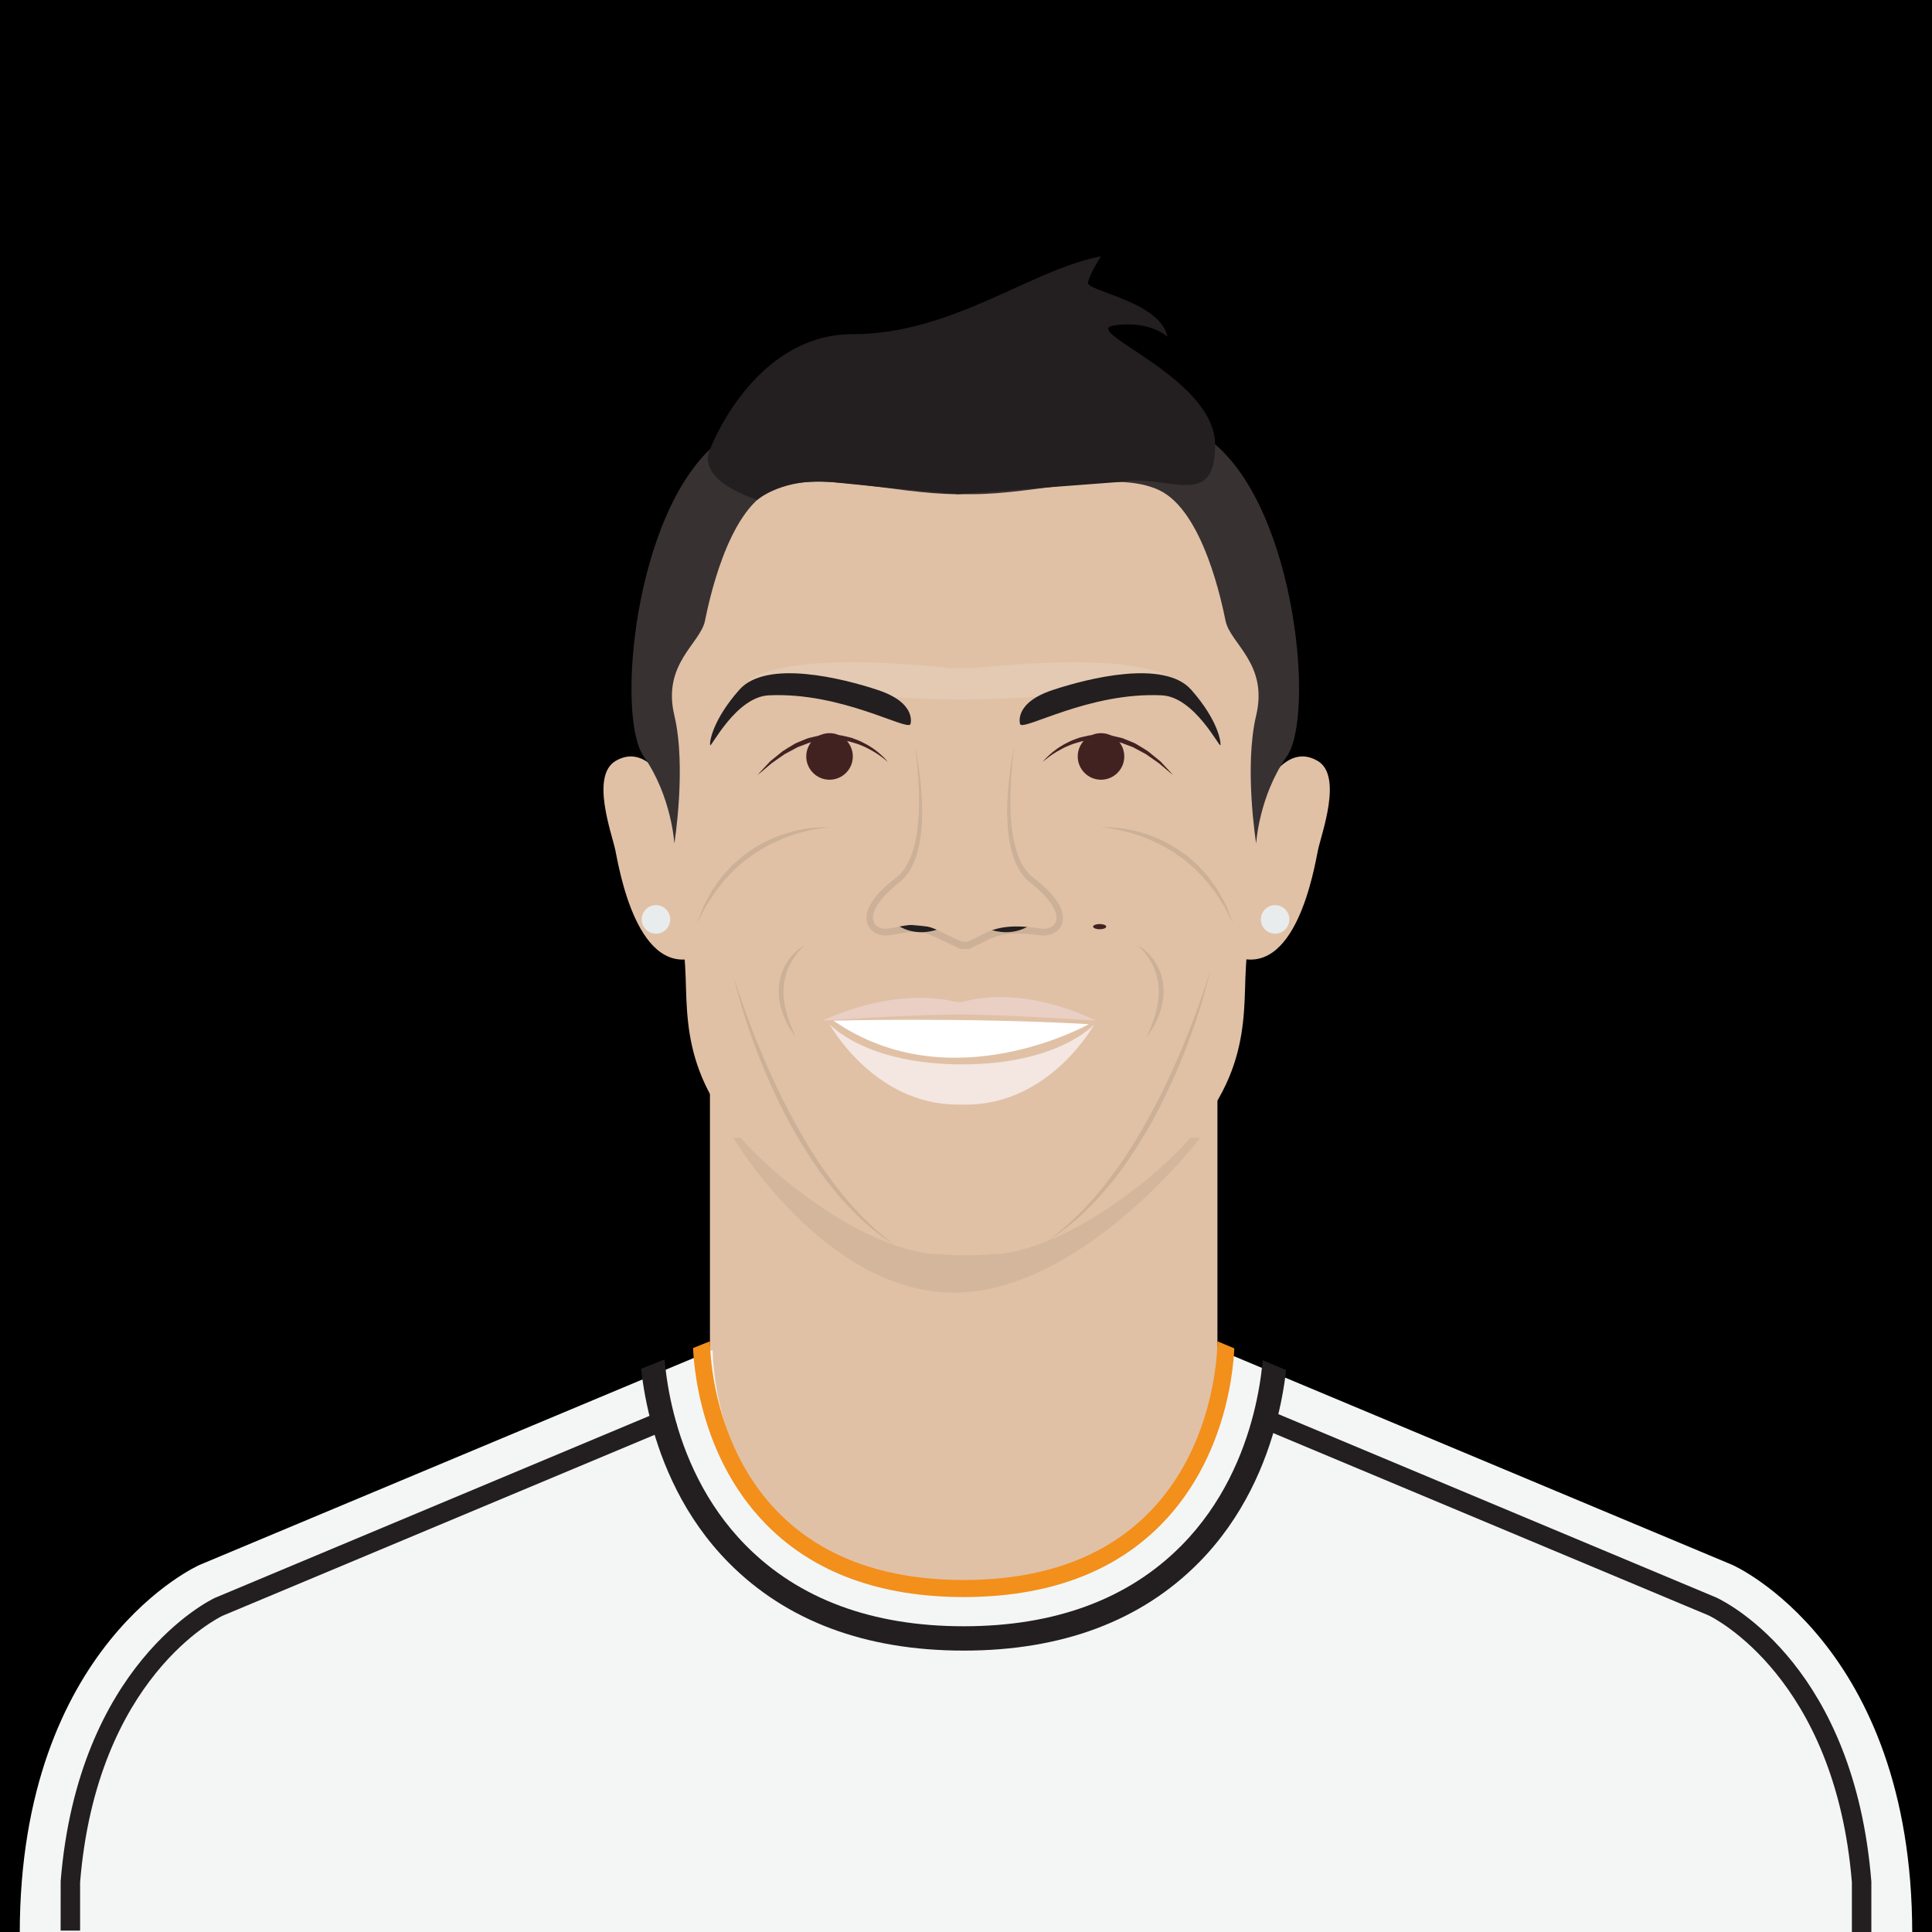
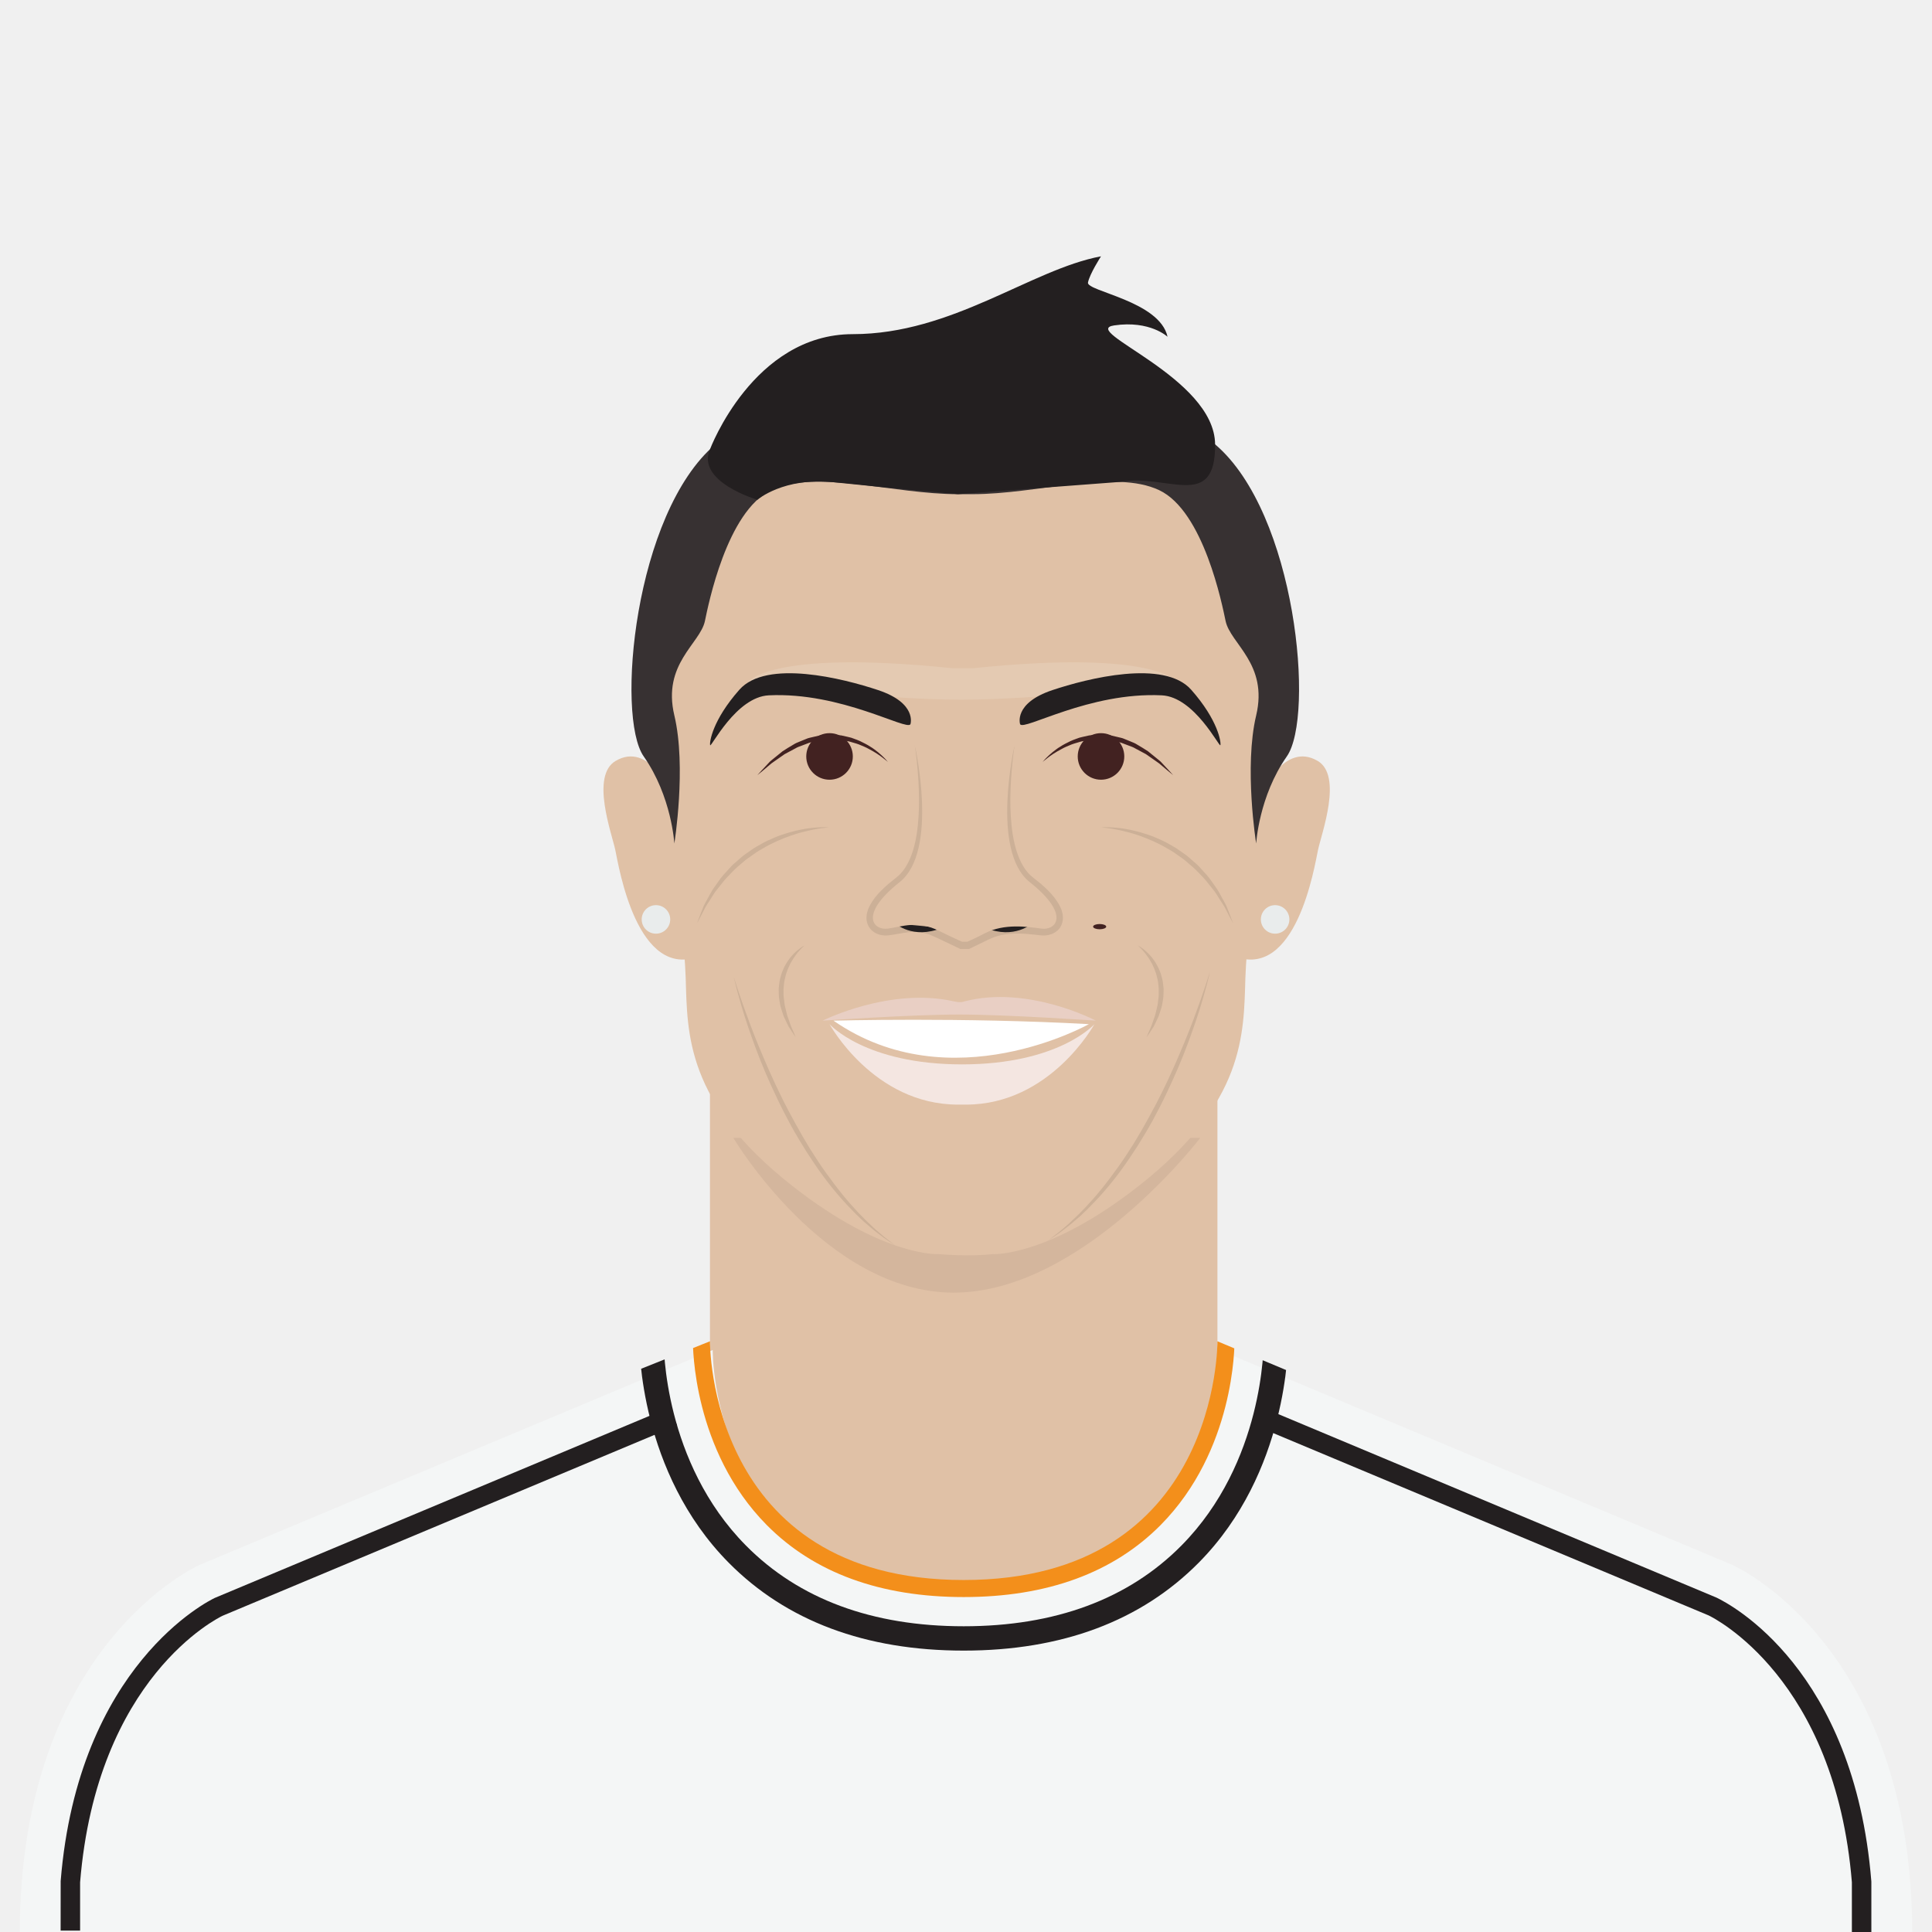
<svg xmlns="http://www.w3.org/2000/svg" xmlns:xlink="http://www.w3.org/1999/xlink" version="1.1" id="Layer_1" x="0px" y="0px" width="396.849px" height="396.851px" viewBox="0 0 396.849 396.851" enable-background="new 0 0 396.849 396.851" xml:space="preserve">
  <defs>
    <clipPath id="circle-clip">
      <circle stroke="#000000" stroke-miterlimit="10" cx="200" cy="200" r="175" />
    </clipPath>
  </defs>
  <g>
-     <rect width="400" height="400" class="player-bg" />
+     <rect width="400" height="400" class="player-bg" fill="rgba(0,0,0,0)" />
    <g>
      <defs>
        <path id="SVGID_3_" d="M-217.891-90.889c52.613,0,52.119-49.037,52.119-49.037l105.406,44.142c0,0,36.928,16.228,36.928,75.697     h-388.729c0-59.47,36.928-75.697,36.928-75.697l105.406-44.142c0,0-0.494,49.037,52.119,49.037" />
      </defs>
      <clipPath id="SVGID_2_">
        <use xlink:href="#SVGID_3_" overflow="visible" />
      </clipPath>
      <g clip-path="url(#SVGID_2_)">
        <rect x="-446.205" y="-5.873" fill="#30526F" width="456.807" height="25.311" />
      </g>
    </g>
  </g>
  <g>
    <g>
      <defs>
        <path id="SVGID_7_" d="M-218.905,326.639c52.613,0,52.119-49.037,52.119-49.037l105.406,44.142c0,0,36.928,16.228,36.928,75.697     h-388.729c0-59.47,36.928-75.697,36.928-75.697l105.406-44.142c0,0-0.494,49.037,52.119,49.037" />
      </defs>
      <clipPath id="SVGID_4_">
        <use xlink:href="#SVGID_7_" overflow="visible" />
      </clipPath>
      <g clip-path="url(#SVGID_4_)">
        <rect x="-447.22" y="247.891" fill="#30526F" width="456.807" height="25.309" />
      </g>
      <g clip-path="url(#SVGID_4_)">
        <rect x="-447.22" y="280.643" fill="#30526F" width="456.807" height="25.309" />
      </g>
      <g clip-path="url(#SVGID_4_)">
        <rect x="-447.22" y="313.395" fill="#30526F" width="456.807" height="25.311" />
      </g>
      <g clip-path="url(#SVGID_4_)">
        <rect x="-447.22" y="346.148" fill="#30526F" width="456.807" height="25.311" />
      </g>
      <g clip-path="url(#SVGID_4_)">
        <rect x="-447.22" y="378.902" fill="#30526F" width="456.807" height="25.311" />
      </g>
    </g>
  </g>
  <g>
    <g>
      <rect x="145.832" y="221.329" fill="#E0C1A6" width="104.24" height="111.015" />
    </g>
    <g>
      <g>
        <path fill="#F4F6F6" d="M198.333,326.348c52.613,0,52.119-49.037,52.119-49.037l105.408,44.142c0,0,36.928,16.228,36.928,75.697     H4.06c0-59.47,36.928-75.697,36.928-75.697l105.406-44.142c0,0-0.494,49.037,52.119,49.037" />
      </g>
      <g>
        <path fill="#231F20" d="M384.394,397.149h-4v-10.508c-3.42-41.918-28.369-54.314-29.432-54.822l-93.193-39.024l1.545-3.689     l93.285,39.065c2.965,1.415,28.27,14.729,31.787,58.229l0.008,0.161V397.149z M16.453,396.561h-4l0.008-10.161     c3.592-44.424,30.518-57.633,31.662-58.174l93.41-39.12l1.545,3.689L45.75,331.879c-0.977,0.464-25.863,12.682-29.297,54.763     V396.561z" />
      </g>
    </g>
    <g>
      <path fill="#D4B69D" d="M150.626,233.724c0,0,18.861,31.795,45.27,31.795c26.406,0,50.656-31.795,50.656-31.795H150.626z" />
    </g>
    <g>
      <path fill="#E0C1A6" d="M259.181,162.997c0,0,4.553-10.762,11.473-6.703c5.209,3.055,0.789,14.916,0.07,18.329    s-4.492,26.945-17.426,21.736l3.055-32.694L259.181,162.997z" />
    </g>
    <g>
      <path fill="#E0C1A6" d="M137.935,162.997c0,0-4.551-10.762-11.471-6.703c-5.209,3.055-0.789,14.916-0.07,18.329    s4.49,26.945,17.426,21.736l-3.055-32.694L137.935,162.997z" />
    </g>
    <g>
      <path fill="#E0C1A6" d="M261.921,137.259c0,0-5.748,52.095-6.107,63.592s0.018,25.533-21.916,42.754    c-18.816,14.773-30.178,14.012-30.178,14.012c-4.611,0.543-10.779,0-10.779,0s-11.361,0.762-30.178-14.012    c-21.936-17.221-21.557-31.257-21.916-42.754s-6.107-63.592-6.107-63.592l9.08-35.209l31.359-13.652h55.76l24.875,22.096    L261.921,137.259z" />
    </g>
    <g>
      <path fill="#422221" d="M182.388,156.524c0,0-0.348-0.334-1.016-0.835c-0.654-0.516-1.643-1.184-2.895-1.839    c-0.611-0.355-1.324-0.635-2.068-0.941c-0.371-0.155-0.777-0.241-1.178-0.37c-0.402-0.122-0.811-0.258-1.244-0.314    c-0.428-0.08-0.861-0.161-1.301-0.243c-0.447-0.024-0.898-0.05-1.354-0.074c-0.227-0.012-0.455-0.035-0.684-0.037l-0.688,0.058    l-1.381,0.113l-1.355,0.302c-0.445,0.115-0.91,0.161-1.328,0.358c-0.43,0.163-0.855,0.324-1.275,0.484    c-0.422,0.155-0.846,0.296-1.221,0.53c-0.764,0.431-1.533,0.8-2.238,1.2c-0.666,0.465-1.295,0.904-1.877,1.311    c-0.289,0.205-0.576,0.393-0.834,0.59c-0.248,0.209-0.484,0.408-0.705,0.595c-0.443,0.375-0.832,0.702-1.15,0.971    c-0.65,0.532-1.021,0.837-1.021,0.837s0.322-0.354,0.885-0.976c0.289-0.308,0.639-0.681,1.039-1.108    c0.201-0.215,0.414-0.444,0.641-0.686c0.236-0.229,0.52-0.432,0.797-0.664c0.564-0.457,1.178-0.953,1.824-1.477    c0.691-0.464,1.455-0.912,2.242-1.378c0.383-0.257,0.82-0.423,1.258-0.603s0.881-0.359,1.33-0.542    c0.438-0.211,0.932-0.271,1.404-0.398l1.438-0.335l1.477-0.105l0.734-0.051c0.244,0.005,0.488,0.032,0.73,0.047    c0.484,0.04,0.965,0.079,1.439,0.118c0.465,0.104,0.922,0.206,1.373,0.308c0.455,0.082,0.885,0.228,1.297,0.393    c0.41,0.165,0.828,0.287,1.203,0.477c0.754,0.374,1.467,0.717,2.072,1.127c0.635,0.361,1.145,0.801,1.613,1.155    c0.441,0.392,0.836,0.718,1.129,1.023c0.305,0.291,0.521,0.543,0.666,0.715C182.318,156.427,182.388,156.524,182.388,156.524z" />
    </g>
    <g>
      <circle fill="#422221" cx="170.396" cy="155.379" r="4.783" />
    </g>
    <g>
      <path fill="#422221" d="M214.166,156.524c0,0,0.07-0.098,0.221-0.266c0.145-0.172,0.361-0.424,0.666-0.715    c0.293-0.306,0.688-0.632,1.129-1.023c0.469-0.354,0.979-0.794,1.613-1.154c0.605-0.411,1.318-0.754,2.072-1.128    c0.375-0.189,0.791-0.312,1.203-0.477s0.842-0.311,1.297-0.393c0.449-0.102,0.908-0.204,1.373-0.308    c0.475-0.039,0.955-0.078,1.439-0.118c0.242-0.015,0.484-0.041,0.729-0.047l0.734,0.051l1.477,0.105l1.439,0.335    c0.473,0.128,0.967,0.188,1.404,0.398c0.447,0.183,0.893,0.362,1.33,0.542s0.875,0.346,1.258,0.602    c0.787,0.467,1.551,0.915,2.242,1.379c0.646,0.523,1.258,1.02,1.824,1.477c0.275,0.232,0.559,0.436,0.797,0.664    c0.225,0.241,0.439,0.471,0.641,0.686c0.4,0.428,0.75,0.801,1.037,1.108c0.562,0.621,0.885,0.976,0.885,0.976    s-0.371-0.305-1.021-0.837c-0.318-0.269-0.705-0.596-1.15-0.971c-0.221-0.187-0.455-0.386-0.703-0.595    c-0.258-0.197-0.545-0.385-0.834-0.59c-0.582-0.406-1.213-0.846-1.879-1.311c-0.703-0.4-1.473-0.77-2.236-1.2    c-0.375-0.234-0.799-0.375-1.221-0.53c-0.422-0.16-0.846-0.321-1.275-0.484c-0.418-0.197-0.883-0.243-1.328-0.358l-1.355-0.302    l-1.381-0.113l-0.688-0.058c-0.229,0.002-0.457,0.025-0.684,0.037c-0.455,0.024-0.906,0.05-1.354,0.074    c-0.439,0.082-0.873,0.163-1.301,0.243c-0.436,0.057-0.842,0.192-1.244,0.314c-0.4,0.129-0.807,0.215-1.178,0.37    c-0.744,0.307-1.457,0.586-2.068,0.941c-1.252,0.655-2.24,1.323-2.895,1.839C214.513,156.19,214.166,156.524,214.166,156.524z" />
    </g>
    <g>
      <circle fill="#422221" cx="226.157" cy="155.379" r="4.782" />
    </g>
    <g>
      <path fill="#CCB097" d="M187.912,153.087c0.67,2.378,1.182,4.804,1.562,7.256c0.379,2.452,0.615,4.934,0.658,7.44    c0.033,2.504-0.15,5.039-0.75,7.557c-0.312,1.255-0.754,2.503-1.398,3.686c-0.314,0.594-0.697,1.164-1.131,1.702    c-0.232,0.257-0.43,0.544-0.697,0.775l-0.732,0.677l-1.377,1.221c-0.398,0.414-0.828,0.796-1.203,1.23    c-0.777,0.85-1.471,1.76-1.891,2.661c-0.092,0.223-0.205,0.448-0.23,0.649c-0.02,0.1-0.062,0.209-0.068,0.301    c0.002,0.087,0,0.172-0.008,0.258c0.027,0.316,0.105,0.473,0.275,0.617c0.172,0.142,0.498,0.275,0.877,0.269    c0.09,0.016,0.189-0.017,0.283-0.016c0.039-0.004,0.115-0.005,0.121-0.009l0.229-0.041l0.906-0.166    c1.119-0.245,2.445-0.514,3.803-0.604c0.693-0.011,1.385-0.047,2.086,0.063c0.705,0.045,1.381,0.229,2.057,0.41    c0.691,0.148,1.287,0.488,1.934,0.73c0.561,0.23,1.117,0.512,1.676,0.766l3.352,1.562l-0.633-0.14l1.092-0.001l-0.561,0.109    l3.215-1.532l0.506-0.234l0.424-0.179l0.852-0.356c0.637-0.213,1.391-0.416,2.068-0.569c1.332-0.227,2.67-0.351,3.973-0.307    c1.314,0.003,2.586,0.158,3.836,0.324l0.924,0.137c0.043,0.014,0.67,0.078,0.699,0.039c0.102,0,0.279-0.043,0.436-0.084    c0.062-0.035,0.129-0.063,0.199-0.086c0.047-0.042,0.092-0.078,0.146-0.106c0.156-0.144,0.23-0.312,0.24-0.645l-0.008-0.261    l-0.078-0.305c-0.02-0.2-0.164-0.432-0.242-0.652c-0.43-0.902-1.137-1.803-1.908-2.652c-0.385-0.428-0.822-0.827-1.229-1.245    l-1.334-1.178l-0.137-0.118l-0.084-0.079l-0.168-0.158l-0.336-0.315c-0.225-0.21-0.482-0.534-0.715-0.8    c-0.443-0.562-0.811-1.117-1.125-1.716c-0.637-1.184-1.072-2.428-1.381-3.682c-0.311-1.254-0.482-2.518-0.602-3.775    c-0.119-1.259-0.156-2.516-0.137-3.766c0.045-2.501,0.283-4.977,0.662-7.424c0.383-2.446,0.893-4.867,1.562-7.239    c-0.363,2.437-0.592,4.884-0.742,7.326c-0.129,2.443-0.189,4.888-0.023,7.304c0.141,2.412,0.467,4.813,1.16,7.053    c0.359,1.111,0.799,2.182,1.373,3.141c0.277,0.479,0.619,0.935,0.953,1.322c0.188,0.184,0.303,0.354,0.535,0.555l0.654,0.554    l1.488,1.195c0.475,0.438,0.967,0.85,1.426,1.314c0.92,0.928,1.789,1.952,2.465,3.248c0.146,0.351,0.334,0.652,0.426,1.062    l0.156,0.587c0.031,0.21,0.043,0.438,0.057,0.658c0.047,0.883-0.289,1.979-1.051,2.68c-0.188,0.158-0.385,0.314-0.584,0.455    c-0.207,0.11-0.418,0.215-0.633,0.312c-0.426,0.15-0.846,0.27-1.359,0.294c-0.582,0.03-0.574,0.01-1.139-0.038l-0.906-0.107    c-1.189-0.114-2.367-0.247-3.514-0.237c-1.158-0.03-2.275,0.096-3.365,0.285c-0.516,0.134-0.957,0.239-1.484,0.406l-0.848,0.365    l-0.424,0.183l-0.053,0.022l-0.025,0.012l-0.014,0.006c0.039-0.019-0.107,0.05,0.086-0.041l-0.107,0.052l-0.215,0.105    l-3.432,1.668l-0.225,0.109h-0.336l-1.092-0.001l-0.34-0.001l-0.291-0.139l-3.336-1.594c-0.561-0.262-1.102-0.541-1.678-0.787    c-0.508-0.185-0.99-0.485-1.512-0.588c-0.516-0.141-1.027-0.296-1.557-0.326c-0.521-0.097-1.064-0.063-1.604-0.066    c-1.102,0.071-2.201,0.268-3.5,0.504l-0.914,0.141l-0.229,0.035c-0.146,0.022-0.225,0.019-0.34,0.028    c-0.213,0.005-0.422,0.035-0.639,0.009c-0.848-0.036-1.766-0.316-2.527-0.979c-0.779-0.655-1.182-1.737-1.166-2.646l0.047-0.665    c0.029-0.213,0.094-0.397,0.145-0.596c0.092-0.41,0.258-0.737,0.412-1.078c0.666-1.312,1.527-2.354,2.453-3.279    c0.455-0.476,0.967-0.896,1.449-1.342l1.445-1.165l0.652-0.548c0.213-0.159,0.373-0.384,0.564-0.571    c0.357-0.404,0.689-0.846,0.973-1.329c0.58-0.957,1.025-2.027,1.389-3.14c0.697-2.243,1.025-4.648,1.17-7.066    c0.168-2.422,0.107-4.871-0.021-7.319C188.507,157.981,188.277,155.528,187.912,153.087z" />
    </g>
    <g>
      <path fill="#231F20" d="M183.869,189.667c0,0,3.639,3.368,9.566,0.943" />
    </g>
    <g>
      <path fill="#231F20" d="M212.027,189.667c0,0-3.637,3.368-9.564,0.943" />
    </g>
    <g>
      <path fill="#CCB097" d="M233.718,194.204c0,0,0.303,0.14,0.775,0.479c0.236,0.169,0.516,0.388,0.824,0.653    c0.305,0.271,0.648,0.581,0.973,0.97c0.354,0.363,0.654,0.824,0.994,1.299c0.279,0.508,0.633,1.023,0.846,1.629    c0.271,0.582,0.453,1.219,0.611,1.875c0.154,0.654,0.205,1.341,0.277,2.019c-0.037,0.68,0.014,1.37-0.102,2.028    c-0.119,0.656-0.176,1.318-0.379,1.918c-0.188,0.604-0.365,1.188-0.566,1.727c-0.246,0.52-0.479,1.01-0.693,1.463    c-0.113,0.223-0.205,0.443-0.32,0.64c-0.125,0.19-0.242,0.371-0.354,0.541c-0.223,0.338-0.416,0.632-0.576,0.874    c-0.32,0.481-0.514,0.747-0.514,0.747s0.119-0.312,0.344-0.842c0.209-0.537,0.607-1.256,0.895-2.19    c0.158-0.458,0.332-0.954,0.516-1.479c0.131-0.536,0.27-1.101,0.412-1.685c0.172-0.577,0.162-1.203,0.277-1.817    c0.1-0.618,0.033-1.253,0.061-1.883c-0.057-0.623-0.09-1.258-0.221-1.861c-0.145-0.603-0.256-1.205-0.486-1.753    c-0.172-0.569-0.449-1.073-0.67-1.575c-0.285-0.465-0.512-0.938-0.803-1.322c-0.535-0.805-1.072-1.418-1.471-1.828    C233.972,194.418,233.718,194.204,233.718,194.204z" />
    </g>
    <g>
      <path fill="#CCB097" d="M165.246,194.204c0,0-0.254,0.214-0.65,0.626c-0.398,0.41-0.938,1.024-1.471,1.828    c-0.291,0.384-0.518,0.857-0.803,1.322c-0.221,0.502-0.498,1.006-0.672,1.575c-0.229,0.548-0.34,1.15-0.484,1.753    c-0.131,0.604-0.166,1.238-0.221,1.861c0.027,0.631-0.039,1.266,0.061,1.883c0.115,0.614,0.104,1.24,0.277,1.817    c0.143,0.584,0.281,1.148,0.412,1.685c0.184,0.524,0.357,1.021,0.516,1.479c0.287,0.935,0.688,1.653,0.895,2.19    c0.225,0.529,0.344,0.842,0.344,0.842s-0.193-0.265-0.514-0.747c-0.16-0.242-0.354-0.536-0.574-0.874    c-0.113-0.17-0.23-0.351-0.355-0.541c-0.113-0.196-0.207-0.417-0.32-0.64c-0.215-0.453-0.447-0.943-0.693-1.463    c-0.201-0.539-0.379-1.123-0.566-1.727c-0.203-0.6-0.26-1.262-0.379-1.918c-0.115-0.658-0.064-1.348-0.102-2.028    c0.07-0.677,0.123-1.364,0.277-2.019c0.158-0.656,0.34-1.293,0.611-1.875c0.213-0.605,0.564-1.121,0.846-1.629    c0.34-0.475,0.641-0.936,0.994-1.299c0.322-0.389,0.666-0.699,0.971-0.97c0.311-0.266,0.588-0.484,0.824-0.653    C164.943,194.344,165.246,194.204,165.246,194.204z" />
    </g>
    <g>
      <path fill="#E9CFC4" d="M225.095,209.651c0,0-13.898-7.363-27.012-3.951c0,0-0.58,0.343-2.088,0    c-13.215-2.994-27.014,3.951-27.014,3.951s18.172-1.256,28.057-1.256C206.925,208.396,225.095,209.651,225.095,209.651z" />
    </g>
    <g>
      <path fill="#F4E6E1" d="M224.804,210.371c0,0-9.025,16.526-26.385,16.526h-1.639c-17.359,0-26.385-16.526-26.385-16.526    s7.297,8.263,27.215,8.263C217.531,218.634,224.804,210.371,224.804,210.371z" />
    </g>
    <g>
      <path fill="#FFFFFF" d="M171.205,209.651c0,0,26.586-0.717,52.455,0.72C223.66,210.371,195.277,226.358,171.205,209.651z" />
    </g>
    <g>
      <path fill="#CCB097" d="M150.726,200.671c0,0,0.295,0.981,0.855,2.683c0.551,1.704,1.412,4.113,2.479,6.988    c1.068,2.874,2.439,6.178,3.98,9.683c0.783,1.746,1.605,3.545,2.502,5.343c0.881,1.805,1.838,3.606,2.826,5.39    c0.971,1.793,2,3.554,3.047,5.265c1.066,1.698,2.15,3.35,3.264,4.901c1.119,1.548,2.221,3.029,3.326,4.387    c1.098,1.365,2.203,2.599,3.244,3.717c0.535,0.547,1.047,1.071,1.533,1.569c0.506,0.48,0.984,0.938,1.434,1.365    c0.893,0.87,1.758,1.526,2.428,2.121c1.416,1.096,2.225,1.723,2.225,1.723s-0.213-0.141-0.613-0.405    c-0.396-0.271-1-0.64-1.729-1.163c-0.703-0.558-1.611-1.172-2.555-1.995c-0.477-0.406-0.984-0.839-1.52-1.295    c-0.51-0.485-1.045-0.994-1.605-1.525c-2.184-2.178-4.598-4.869-6.871-7.99c-1.143-1.556-2.254-3.21-3.35-4.913    c-1.076-1.716-2.139-3.479-3.133-5.279c-0.977-1.81-1.922-3.636-2.789-5.463c-0.883-1.82-1.691-3.641-2.459-5.406    c-1.514-3.541-2.719-6.929-3.713-9.84c-0.986-2.916-1.664-5.392-2.137-7.121C150.937,201.674,150.726,200.671,150.726,200.671z" />
    </g>
    <g>
      <path fill="#CCB097" d="M248.539,199.593c0,0-0.211,1.003-0.67,2.737c-0.475,1.729-1.15,4.205-2.137,7.121    c-0.994,2.911-2.199,6.299-3.713,9.841c-0.768,1.766-1.576,3.585-2.459,5.405c-0.867,1.828-1.812,3.654-2.789,5.464    c-0.994,1.8-2.057,3.563-3.131,5.278c-1.098,1.703-2.209,3.358-3.352,4.914c-2.273,3.121-4.686,5.812-6.871,7.99    c-0.559,0.531-1.096,1.041-1.605,1.525c-0.535,0.456-1.041,0.889-1.52,1.295c-0.943,0.824-1.852,1.438-2.553,1.995    c-0.73,0.523-1.334,0.893-1.73,1.163c-0.4,0.264-0.613,0.405-0.613,0.405s0.809-0.626,2.225-1.724    c0.67-0.594,1.535-1.25,2.428-2.119c0.449-0.429,0.928-0.885,1.434-1.366c0.486-0.498,0.998-1.022,1.533-1.569    c1.041-1.119,2.146-2.352,3.244-3.717c1.105-1.357,2.207-2.839,3.326-4.387c1.113-1.552,2.197-3.203,3.264-4.902    c1.047-1.711,2.076-3.471,3.047-5.264c0.988-1.783,1.945-3.585,2.826-5.391c0.896-1.797,1.719-3.596,2.502-5.343    c1.539-3.504,2.912-6.808,3.979-9.683c1.068-2.875,1.93-5.284,2.48-6.988C248.242,200.574,248.539,199.593,248.539,199.593z" />
    </g>
    <g>
      <path fill="#373132" d="M249.593,91.271c16.707,14.19,20.479,55.915,14.73,64.107s-6.295,17.886-6.295,17.886    s-2.521-15.707,0-26.305c2.521-10.599-5.301-14.73-6.279-19.401c-0.68-3.241-4.492-22.567-13.654-26.879    c-9.16-4.312-25.102,0.831-38.328,0.831h-2.986c-13.227,0-29.168-5.143-38.33-0.831c-9.16,4.312-12.973,23.638-13.652,26.879    c-0.979,4.671-8.803,8.803-6.281,19.401c2.521,10.598,0,26.305,0,26.305s-0.545-9.693-6.293-17.886s-1.977-49.917,14.73-64.107    l30.357-10.06l43.293,1.797L249.593,91.271z" />
    </g>
    <g>
      <path fill="#231F20" d="M230.072,98.99c9.646-1.804,19.635,6.114,19.521-7.719s-28.09-23.353-20.725-24.43    s10.957,2.335,10.957,2.335c-1.615-7.366-16.705-9.341-16.346-11.138c0.357-1.796,2.678-5.388,2.678-5.388    c-14.389,2.693-30.521,15.986-50.979,15.986s-29.33,23.634-29.33,23.634c-2.936,6.69,9.727,10.385,9.727,10.385    s5.422-4.68,15.629-3.603c10.209,1.078,25.576,2.457,25.576,2.457L230.072,98.99z" />
    </g>
    <g>
      <path fill="#CCB097" d="M226.158,169.952c0,0,0.557-0.06,1.535-0.026c0.49,0.009,1.082,0.058,1.764,0.112    c0.676,0.083,1.449,0.148,2.271,0.335c0.832,0.141,1.713,0.379,2.648,0.628c0.928,0.27,1.902,0.592,2.881,0.992    c0.963,0.439,1.988,0.835,2.938,1.423c0.48,0.28,0.982,0.536,1.455,0.842l1.393,0.969c0.955,0.612,1.746,1.438,2.602,2.147    c0.439,0.347,0.789,0.778,1.16,1.179c0.365,0.403,0.729,0.803,1.084,1.195c0.703,0.791,1.234,1.675,1.809,2.452    c0.596,0.765,0.957,1.618,1.387,2.341c0.395,0.742,0.809,1.396,1.025,2.05c0.25,0.635,0.467,1.188,0.646,1.644    c0.346,0.912,0.543,1.433,0.543,1.433s-0.262-0.492-0.721-1.354c-0.223-0.431-0.492-0.955-0.803-1.555    c-0.277-0.617-0.754-1.222-1.178-1.932c-0.467-0.684-0.865-1.494-1.496-2.205c-0.609-0.725-1.182-1.543-1.879-2.297    c-0.729-0.723-1.418-1.535-2.232-2.24c-0.836-0.677-1.605-1.467-2.535-2.05l-1.336-0.95c-0.453-0.301-0.936-0.552-1.398-0.828    c-0.914-0.572-1.885-1.004-2.809-1.456c-0.943-0.406-1.865-0.79-2.754-1.106c-0.896-0.299-1.746-0.586-2.553-0.773    c-1.6-0.422-2.965-0.678-3.928-0.802C226.716,169.98,226.158,169.952,226.158,169.952z" />
    </g>
    <g>
      <path fill="#CCB097" d="M170.306,169.952c0,0-0.559,0.028-1.521,0.166c-0.963,0.124-2.326,0.38-3.926,0.802    c-0.807,0.188-1.656,0.475-2.553,0.773c-0.891,0.316-1.812,0.7-2.754,1.106c-0.924,0.452-1.895,0.884-2.811,1.456    c-0.461,0.276-0.945,0.527-1.398,0.828l-1.334,0.95c-0.932,0.583-1.699,1.373-2.537,2.05c-0.812,0.705-1.502,1.518-2.232,2.24    c-0.697,0.754-1.27,1.572-1.877,2.297c-0.631,0.711-1.031,1.521-1.498,2.205c-0.422,0.71-0.9,1.314-1.178,1.932    c-0.309,0.6-0.58,1.124-0.803,1.555c-0.457,0.862-0.721,1.354-0.721,1.354s0.197-0.521,0.543-1.433    c0.18-0.456,0.398-1.009,0.648-1.644c0.215-0.653,0.629-1.308,1.025-2.05c0.43-0.723,0.789-1.576,1.387-2.341    c0.572-0.777,1.105-1.661,1.809-2.452c0.355-0.393,0.717-0.792,1.084-1.195c0.369-0.4,0.721-0.832,1.158-1.179    c0.857-0.71,1.646-1.535,2.604-2.147l1.393-0.969c0.473-0.306,0.973-0.562,1.453-0.842c0.951-0.588,1.977-0.983,2.938-1.423    c0.979-0.4,1.953-0.723,2.881-0.992c0.936-0.249,1.818-0.487,2.65-0.628c0.82-0.187,1.594-0.252,2.271-0.335    c0.68-0.055,1.273-0.104,1.764-0.112C169.75,169.893,170.306,169.952,170.306,169.952z" />
    </g>
    <g>
      <path fill="#E4CAB2" d="M241.982,140.28c0,0-3.852-6.973-42.115-3.021h-4.23c-38.264-3.951-42.115,3.021-42.115,3.021    s26.844,3.445,43.91,3.445S241.982,140.28,241.982,140.28z" />
    </g>
    <g>
      <path fill="#231F20" d="M187.013,148.757c0,0,1.438-4.312-6.646-7.006c-7.191-2.398-22.918-6.369-28.486-0.082    c-5.568,6.286-6.184,10.859-6.004,11.398c0.18,0.541,5.309-9.915,12.035-10.239C172.822,142.109,186.294,150.192,187.013,148.757z    " />
    </g>
    <g>
      <path fill="#231F20" d="M209.541,148.757c0,0-1.438-4.312,6.646-7.006c7.191-2.398,22.916-6.369,28.486-0.082    c5.568,6.286,6.184,10.859,6.004,11.398c-0.18,0.541-5.309-9.915-12.035-10.239C223.732,142.109,210.259,150.192,209.541,148.757z    " />
    </g>
    <g>
      <path fill="#E0C1A6" d="M187.912,153.087c0,0,4.961,21.695-3.1,28.092c-8.488,6.736-5.389,9.971-2.424,9.566    c2.963-0.404,6.068-1.752,10.488,0.459c2.789,1.396,4.734,2.235,4.734,2.235h1.092c0,0,1.146-0.463,3.637-1.751    c3.908-2.021,8.623-1.348,11.586-0.943c2.965,0.404,6.064-2.83-2.424-9.566c-8.061-6.396-3.1-28.092-3.1-28.092" />
    </g>
    <g>
      <ellipse fill="#422221" cx="225.881" cy="190.341" rx="1.347" ry="0.539" />
    </g>
    <g>
      <circle fill="#E9ECEC" cx="134.74" cy="188.856" r="2.93" />
    </g>
    <g>
      <circle fill="#E9ECEC" cx="261.921" cy="188.856" r="2.93" />
    </g>
    <g>
      <defs>
        <path id="SVGID_15_" d="M355.478,395.357v-75.703l-105.406-44.142c0,0,0.494,49.037-52.119,49.037     c-52.615,0-52.121-49.037-52.121-49.037L43.667,316.321v79.03" />
      </defs>
      <clipPath id="SVGID_6_">
        <use xlink:href="#SVGID_15_" overflow="visible" />
      </clipPath>
      <g clip-path="url(#SVGID_6_)">
        <path fill="#231F20" d="M197.953,339.05c-20.172,0-36.414-6.076-48.275-18.059c-18.396-18.581-18.357-44.528-18.346-45.624     l5,0.049c-0.01,1.011-0.047,24.94,16.898,42.058c10.889,10.999,25.936,16.576,44.723,16.576c18.785,0,33.83-5.577,44.719-16.575     c16.945-17.117,16.908-41.048,16.898-42.059l5-0.049c0.012,1.096,0.051,27.043-18.344,45.625     C234.363,332.975,218.121,339.05,197.953,339.05z" />
      </g>
      <g clip-path="url(#SVGID_6_)">
        <path fill="#F38F1B" d="M197.953,328.05c-17.127,0-30.738-4.979-40.459-14.797c-15.211-15.366-15.172-36.868-15.162-37.775     l7,0.07c-0.002,0.188,0.023,19.58,13.186,32.828c8.354,8.41,20.275,12.674,35.436,12.674c15.186,0,27.123-4.28,35.48-12.722     c13.18-13.313,13.141-32.587,13.139-32.78l7-0.07c0.008,0.907,0.049,22.409-15.164,37.775     C228.687,323.071,215.076,328.05,197.953,328.05z" />
      </g>
    </g>
  </g>
</svg>
